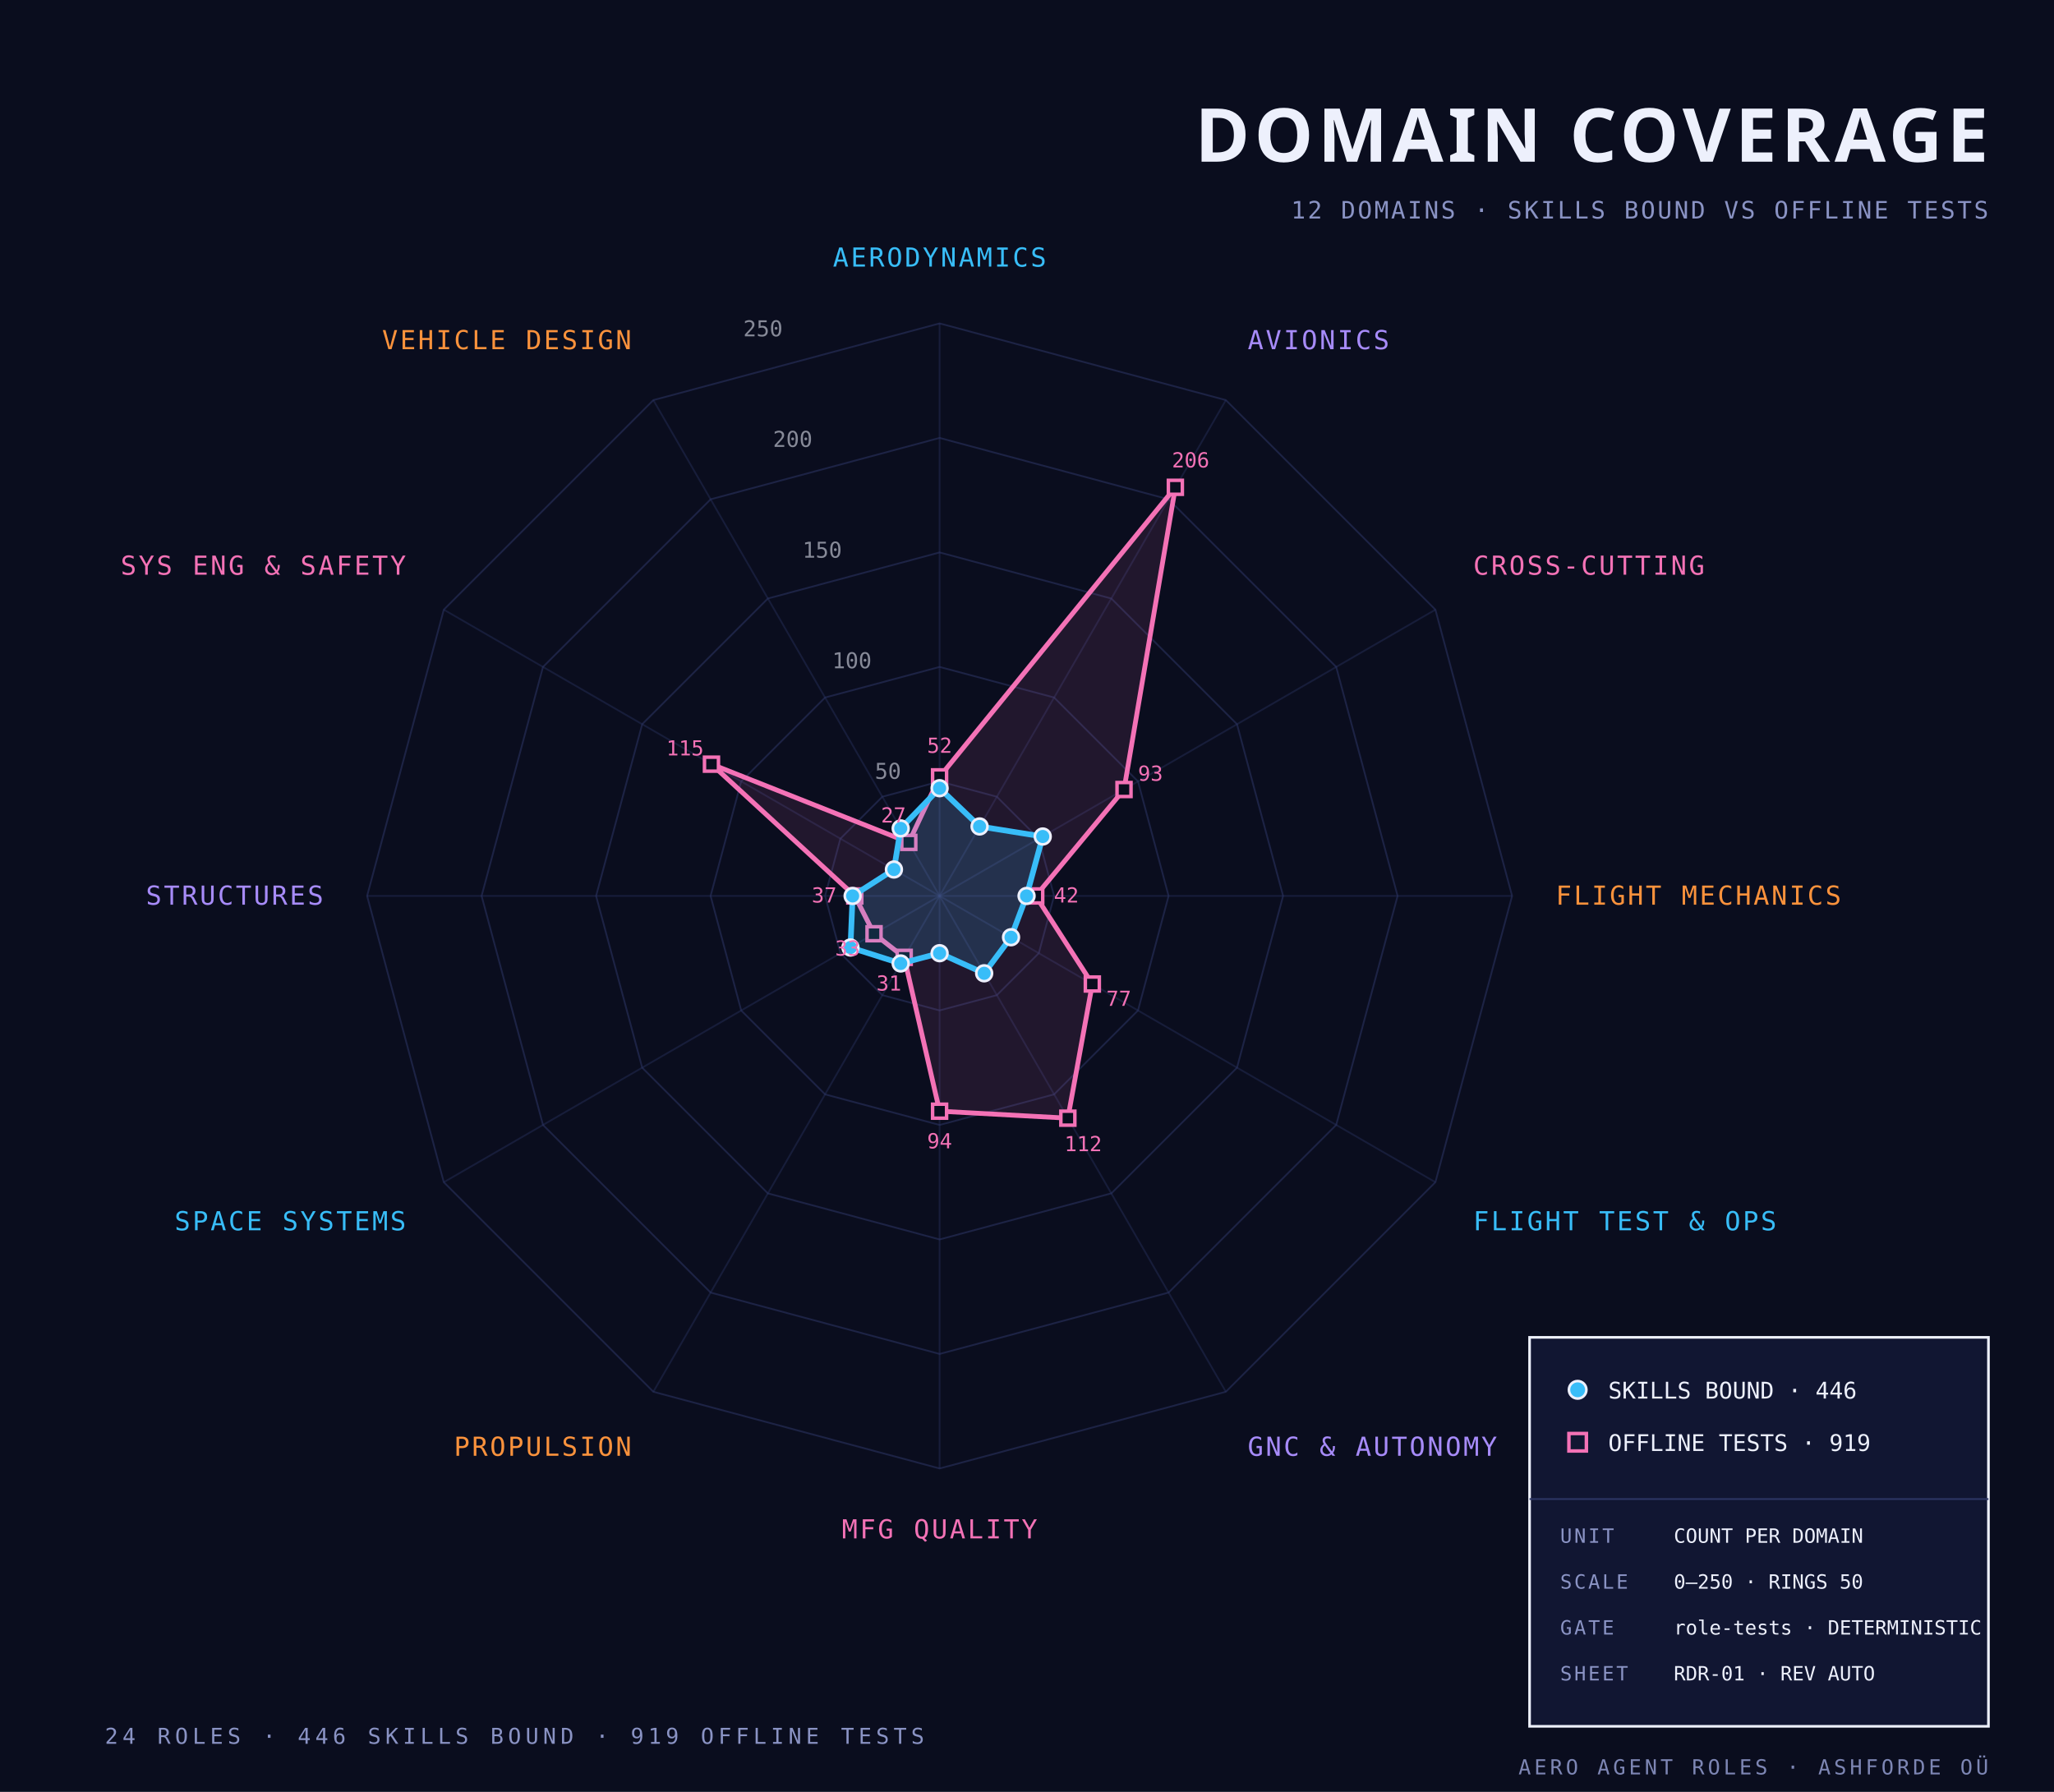
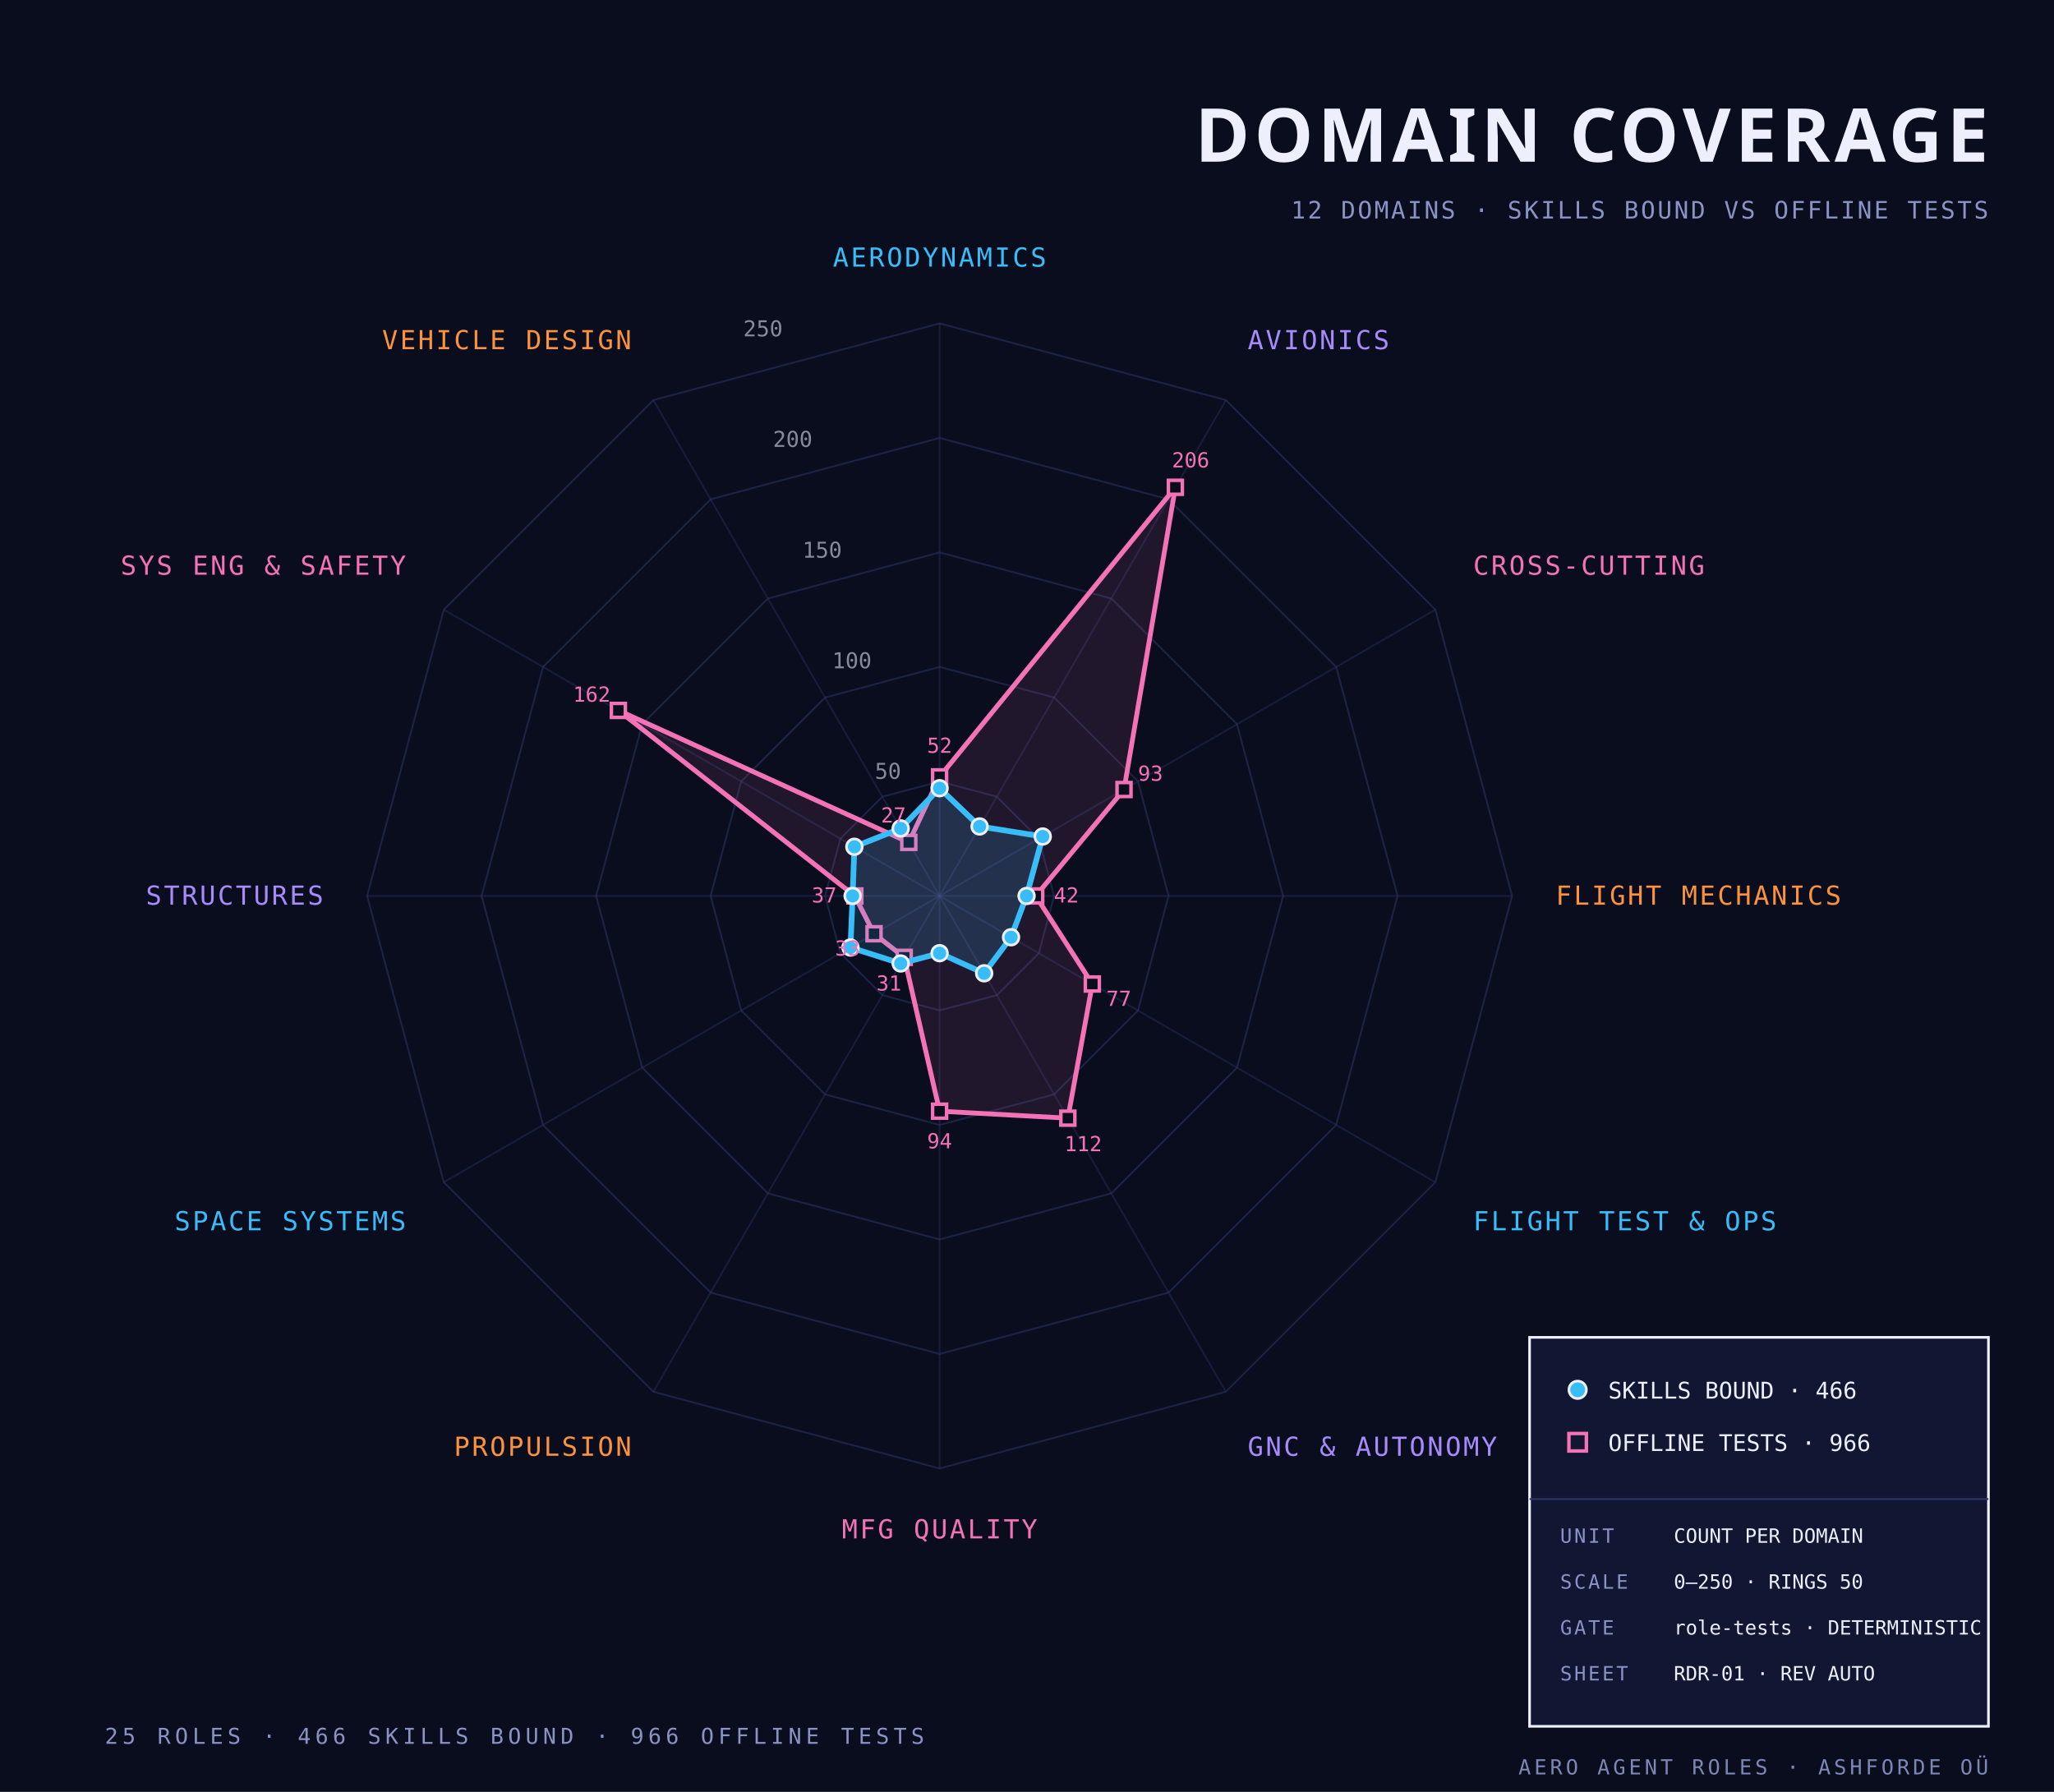
<svg xmlns="http://www.w3.org/2000/svg" width="940" height="820" viewBox="0 0 940 820">
  <style>
    .mono { font-family: "JetBrains Mono", "IBM Plex Mono", "Menlo", monospace; }
    .cond { font-family: "Barlow Condensed", "DIN Condensed", "Arial Narrow", sans-serif; font-weight: 700; text-transform: uppercase; }
  </style>
  <rect width="940" height="820" fill="#0a0d1e" />
  <polygon points="430.0,357.6 456.2,364.6 475.4,383.8 482.4,410.0 475.4,436.2 456.2,455.4 430.0,462.4 403.8,455.4 384.6,436.2 377.6,410.0 384.6,383.8 403.8,364.6" fill="none" stroke="#2c3564" stroke-width="0.8" stroke-opacity="0.55" />
  <polygon points="430.0,305.2 482.4,319.2 520.8,357.6 534.8,410.0 520.8,462.4 482.4,500.8 430.0,514.8 377.6,500.8 339.2,462.4 325.2,410.0 339.2,357.6 377.6,319.2" fill="none" stroke="#2c3564" stroke-width="0.8" stroke-opacity="0.55" />
  <polygon points="430.0,252.8 508.6,273.9 566.1,331.4 587.2,410.0 566.1,488.6 508.6,546.1 430.0,567.2 351.4,546.1 293.9,488.6 272.8,410.0 293.9,331.4 351.4,273.9" fill="none" stroke="#2c3564" stroke-width="0.8" stroke-opacity="0.55" />
  <polygon points="430.0,200.4 534.8,228.5 611.5,305.2 639.6,410.0 611.5,514.8 534.8,591.5 430.0,619.6 325.2,591.5 248.5,514.8 220.4,410.0 248.5,305.2 325.2,228.5" fill="none" stroke="#2c3564" stroke-width="0.8" stroke-opacity="0.55" />
  <polygon points="430.0,148.0 561.0,183.1 656.9,279.0 692.0,410.0 656.9,541.0 561.0,636.9 430.0,672.0 299.0,636.9 203.1,541.0 168.0,410.0 203.1,279.0 299.0,183.1" fill="none" stroke="#2c3564" stroke-width="0.8" stroke-opacity="0.55" />
  <line x1="430" y1="410" x2="430.0" y2="148.0" stroke="#2c3564" stroke-width="0.8" stroke-opacity="0.4" />
  <line x1="430" y1="410" x2="561.0" y2="183.1" stroke="#2c3564" stroke-width="0.8" stroke-opacity="0.4" />
  <line x1="430" y1="410" x2="656.9" y2="279.0" stroke="#2c3564" stroke-width="0.8" stroke-opacity="0.4" />
  <line x1="430" y1="410" x2="692.0" y2="410.0" stroke="#2c3564" stroke-width="0.8" stroke-opacity="0.4" />
  <line x1="430" y1="410" x2="656.9" y2="541.0" stroke="#2c3564" stroke-width="0.8" stroke-opacity="0.4" />
  <line x1="430" y1="410" x2="561.0" y2="636.9" stroke="#2c3564" stroke-width="0.8" stroke-opacity="0.4" />
  <line x1="430" y1="410" x2="430.0" y2="672.0" stroke="#2c3564" stroke-width="0.8" stroke-opacity="0.4" />
  <line x1="430" y1="410" x2="299.0" y2="636.9" stroke="#2c3564" stroke-width="0.8" stroke-opacity="0.4" />
  <line x1="430" y1="410" x2="203.1" y2="541.0" stroke="#2c3564" stroke-width="0.8" stroke-opacity="0.4" />
  <line x1="430" y1="410" x2="168.0" y2="410.0" stroke="#2c3564" stroke-width="0.8" stroke-opacity="0.4" />
  <line x1="430" y1="410" x2="203.1" y2="279.0" stroke="#2c3564" stroke-width="0.8" stroke-opacity="0.4" />
  <line x1="430" y1="410" x2="299.0" y2="183.1" stroke="#2c3564" stroke-width="0.8" stroke-opacity="0.4" />
  <text class="mono" x="412.4" y="356.4" text-anchor="end" font-size="10" fill="#edf0fc" opacity="0.55">50</text>
  <text class="mono" x="398.9" y="305.8" text-anchor="end" font-size="10" fill="#edf0fc" opacity="0.55">100</text>
  <text class="mono" x="385.3" y="255.2" text-anchor="end" font-size="10" fill="#edf0fc" opacity="0.55">150</text>
  <text class="mono" x="371.8" y="204.5" text-anchor="end" font-size="10" fill="#edf0fc" opacity="0.55">200</text>
  <text class="mono" x="358.2" y="153.9" text-anchor="end" font-size="10" fill="#edf0fc" opacity="0.55">250</text>
  <text class="mono" x="430.0" y="122.0" text-anchor="middle" font-size="12" fill="#38bdf8" letter-spacing="1">AERODYNAMICS</text>
  <text class="mono" x="571.0" y="159.8" text-anchor="start" font-size="12" fill="#a78bfa" letter-spacing="1">AVIONICS</text>
  <text class="mono" x="674.2" y="263.0" text-anchor="start" font-size="12" fill="#f472b6" letter-spacing="1">CROSS-CUTTING</text>
  <text class="mono" x="712.0" y="414.0" text-anchor="start" font-size="12" fill="#fb923c" letter-spacing="1">FLIGHT MECHANICS</text>
  <text class="mono" x="674.2" y="563.0" text-anchor="start" font-size="12" fill="#38bdf8" letter-spacing="1">FLIGHT TEST &amp; OPS</text>
  <text class="mono" x="571.0" y="666.2" text-anchor="start" font-size="12" fill="#a78bfa" letter-spacing="1">GNC &amp; AUTONOMY</text>
  <text class="mono" x="430.0" y="704.0" text-anchor="middle" font-size="12" fill="#f472b6" letter-spacing="1">MFG QUALITY</text>
  <text class="mono" x="289.0" y="666.2" text-anchor="end" font-size="12" fill="#fb923c" letter-spacing="1">PROPULSION</text>
  <text class="mono" x="185.8" y="563.0" text-anchor="end" font-size="12" fill="#38bdf8" letter-spacing="1">SPACE SYSTEMS</text>
  <text class="mono" x="148.0" y="414.0" text-anchor="end" font-size="12" fill="#a78bfa" letter-spacing="1">STRUCTURES</text>
  <text class="mono" x="185.8" y="263.0" text-anchor="end" font-size="12" fill="#f472b6" letter-spacing="1">SYS ENG &amp; SAFETY</text>
  <text class="mono" x="289.0" y="159.8" text-anchor="end" font-size="12" fill="#fb923c" letter-spacing="1">VEHICLE DESIGN</text>
-   <polygon points="430.0,355.5 537.9,223.0 514.4,361.3 474.0,410.0 499.9,450.3 488.7,511.7 430.0,508.5 413.8,438.1 400.0,427.3 391.2,410.0 325.6,349.7 415.9,385.5" fill="#f472b6" fill-opacity="0.10" stroke="#f472b6" stroke-width="2.2" />
+   <polygon points="430.0,355.5 537.9,223.0 514.4,361.3 474.0,410.0 499.9,450.3 488.7,511.7 430.0,508.5 413.8,438.1 400.0,427.3 391.2,410.0 283.0,325.1 415.9,385.5" fill="#f472b6" fill-opacity="0.10" stroke="#f472b6" stroke-width="2.2" />
  <rect x="426.8" y="352.3" width="6.4" height="6.4" fill="#0a0d1e" stroke="#f472b6" stroke-width="1.6" />
  <rect x="534.7" y="219.8" width="6.4" height="6.4" fill="#0a0d1e" stroke="#f472b6" stroke-width="1.6" />
  <rect x="511.2" y="358.1" width="6.4" height="6.4" fill="#0a0d1e" stroke="#f472b6" stroke-width="1.6" />
  <rect x="470.8" y="406.8" width="6.4" height="6.4" fill="#0a0d1e" stroke="#f472b6" stroke-width="1.6" />
  <rect x="496.7" y="447.1" width="6.4" height="6.4" fill="#0a0d1e" stroke="#f472b6" stroke-width="1.6" />
  <rect x="485.5" y="508.5" width="6.4" height="6.4" fill="#0a0d1e" stroke="#f472b6" stroke-width="1.6" />
  <rect x="426.8" y="505.3" width="6.4" height="6.4" fill="#0a0d1e" stroke="#f472b6" stroke-width="1.6" />
  <rect x="410.6" y="434.9" width="6.4" height="6.4" fill="#0a0d1e" stroke="#f472b6" stroke-width="1.6" />
  <rect x="396.8" y="424.1" width="6.4" height="6.4" fill="#0a0d1e" stroke="#f472b6" stroke-width="1.6" />
  <rect x="388.0" y="406.8" width="6.4" height="6.4" fill="#0a0d1e" stroke="#f472b6" stroke-width="1.6" />
-   <rect x="322.4" y="346.5" width="6.4" height="6.4" fill="#0a0d1e" stroke="#f472b6" stroke-width="1.6" />
+   <rect x="279.8" y="321.9" width="6.4" height="6.4" fill="#0a0d1e" stroke="#f472b6" stroke-width="1.6" />
  <rect x="412.7" y="382.3" width="6.4" height="6.4" fill="#0a0d1e" stroke="#f472b6" stroke-width="1.6" />
-   <polygon points="430.0,360.7 448.3,378.2 477.2,382.8 469.8,410.0 462.7,428.9 450.4,445.4 430.0,436.2 412.2,440.9 389.2,433.6 390.2,410.0 409.1,397.9 412.2,379.1" fill="#38bdf8" fill-opacity="0.16" stroke="#38bdf8" stroke-width="2.6" />
+   <polygon points="430.0,360.7 448.3,378.2 477.2,382.8 469.8,410.0 462.7,428.9 450.4,445.4 430.0,436.2 412.2,440.9 389.2,433.6 390.2,410.0 391.0,387.5 412.2,379.1" fill="#38bdf8" fill-opacity="0.16" stroke="#38bdf8" stroke-width="2.6" />
  <circle cx="430.0" cy="360.7" r="3.6" fill="#38bdf8" stroke="#edf0fc" stroke-width="1.2" />
  <circle cx="448.3" cy="378.2" r="3.6" fill="#38bdf8" stroke="#edf0fc" stroke-width="1.2" />
  <circle cx="477.2" cy="382.8" r="3.6" fill="#38bdf8" stroke="#edf0fc" stroke-width="1.2" />
  <circle cx="469.8" cy="410.0" r="3.6" fill="#38bdf8" stroke="#edf0fc" stroke-width="1.2" />
  <circle cx="462.7" cy="428.9" r="3.6" fill="#38bdf8" stroke="#edf0fc" stroke-width="1.2" />
  <circle cx="450.4" cy="445.4" r="3.6" fill="#38bdf8" stroke="#edf0fc" stroke-width="1.2" />
  <circle cx="430.0" cy="436.2" r="3.6" fill="#38bdf8" stroke="#edf0fc" stroke-width="1.2" />
  <circle cx="412.2" cy="440.9" r="3.6" fill="#38bdf8" stroke="#edf0fc" stroke-width="1.2" />
  <circle cx="389.2" cy="433.6" r="3.6" fill="#38bdf8" stroke="#edf0fc" stroke-width="1.2" />
  <circle cx="390.2" cy="410.0" r="3.6" fill="#38bdf8" stroke="#edf0fc" stroke-width="1.2" />
-   <circle cx="409.1" cy="397.9" r="3.6" fill="#38bdf8" stroke="#edf0fc" stroke-width="1.2" />
+   <circle cx="391.0" cy="387.5" r="3.6" fill="#38bdf8" stroke="#edf0fc" stroke-width="1.2" />
  <circle cx="412.2" cy="379.1" r="3.6" fill="#38bdf8" stroke="#edf0fc" stroke-width="1.2" />
  <text class="mono" x="430.0" y="344.5" text-anchor="middle" font-size="9.5" fill="#f472b6">52</text>
  <text class="mono" x="544.9" y="213.9" text-anchor="middle" font-size="9.5" fill="#f472b6">206</text>
  <text class="mono" x="526.5" y="357.3" text-anchor="middle" font-size="9.5" fill="#f472b6">93</text>
  <text class="mono" x="488.0" y="413.0" text-anchor="middle" font-size="9.5" fill="#f472b6">42</text>
  <text class="mono" x="512.0" y="460.3" text-anchor="middle" font-size="9.5" fill="#f472b6">77</text>
  <text class="mono" x="495.7" y="526.8" text-anchor="middle" font-size="9.5" fill="#f472b6">112</text>
  <text class="mono" x="430.0" y="525.5" text-anchor="middle" font-size="9.5" fill="#f472b6">94</text>
  <text class="mono" x="406.8" y="453.3" text-anchor="middle" font-size="9.5" fill="#f472b6">31</text>
  <text class="mono" x="387.9" y="437.3" text-anchor="middle" font-size="9.5" fill="#f472b6">33</text>
  <text class="mono" x="377.2" y="413.0" text-anchor="middle" font-size="9.5" fill="#f472b6">37</text>
-   <text class="mono" x="313.5" y="345.7" text-anchor="middle" font-size="9.5" fill="#f472b6">115</text>
+   <text class="mono" x="270.8" y="321.1" text-anchor="middle" font-size="9.5" fill="#f472b6">162</text>
  <text class="mono" x="408.9" y="376.4" text-anchor="middle" font-size="9.5" fill="#f472b6">27</text>
  <text class="cond" x="910.0" y="74.0" text-anchor="end" font-size="34" fill="#edf0fc" letter-spacing="2">DOMAIN COVERAGE</text>
  <text class="mono" x="910.0" y="100.0" text-anchor="end" font-size="11" fill="#8a93c4" letter-spacing="1">12 DOMAINS · SKILLS BOUND VS OFFLINE TESTS</text>
  <rect x="700" y="612" width="210" height="178" fill="#111632" stroke="#edf0fc" stroke-width="1.2" />
  <line x1="700" y1="686" x2="910" y2="686" stroke="#2c3564" stroke-width="0.8" />
  <circle cx="722" cy="636" r="4" fill="#38bdf8" stroke="#edf0fc" stroke-width="1.2" />
-   <text class="mono" x="736.0" y="640.0" text-anchor="start" font-size="10.5" fill="#edf0fc">SKILLS BOUND · 446</text>
+   <text class="mono" x="736.0" y="640.0" text-anchor="start" font-size="10.5" fill="#edf0fc">SKILLS BOUND · 466</text>
  <rect x="718" y="656" width="8" height="8" fill="none" stroke="#f472b6" stroke-width="1.6" />
-   <text class="mono" x="736.0" y="664.0" text-anchor="start" font-size="10.5" fill="#edf0fc">OFFLINE TESTS · 919</text>
+   <text class="mono" x="736.0" y="664.0" text-anchor="start" font-size="10.5" fill="#edf0fc">OFFLINE TESTS · 966</text>
  <text class="mono" x="714.0" y="706.0" text-anchor="start" font-size="9" fill="#8a93c4" letter-spacing="1">UNIT</text>
  <text class="mono" x="766.0" y="706.0" text-anchor="start" font-size="9" fill="#edf0fc">COUNT PER DOMAIN</text>
  <text class="mono" x="714.0" y="727.0" text-anchor="start" font-size="9" fill="#8a93c4" letter-spacing="1">SCALE</text>
  <text class="mono" x="766.0" y="727.0" text-anchor="start" font-size="9" fill="#edf0fc">0–250 · RINGS 50</text>
  <text class="mono" x="714.0" y="748.0" text-anchor="start" font-size="9" fill="#8a93c4" letter-spacing="1">GATE</text>
  <text class="mono" x="766.0" y="748.0" text-anchor="start" font-size="9" fill="#edf0fc">role-tests · DETERMINISTIC</text>
  <text class="mono" x="714.0" y="769.0" text-anchor="start" font-size="9" fill="#8a93c4" letter-spacing="1">SHEET</text>
  <text class="mono" x="766.0" y="769.0" text-anchor="start" font-size="9" fill="#edf0fc">RDR-01 · REV AUTO</text>
-   <text class="mono" x="48.0" y="798.0" text-anchor="start" font-size="10" fill="#8a93c4" letter-spacing="2">24 ROLES · 446 SKILLS BOUND · 919 OFFLINE TESTS</text>
+   <text class="mono" x="48.0" y="798.0" text-anchor="start" font-size="10" fill="#8a93c4" letter-spacing="2">25 ROLES · 466 SKILLS BOUND · 966 OFFLINE TESTS</text>
  <text class="mono" x="910.0" y="812.0" text-anchor="end" font-size="9.5" fill="#8a93c4" letter-spacing="1.5" opacity="0.9">AERO AGENT ROLES · ASHFORDE OÜ</text>
</svg>
